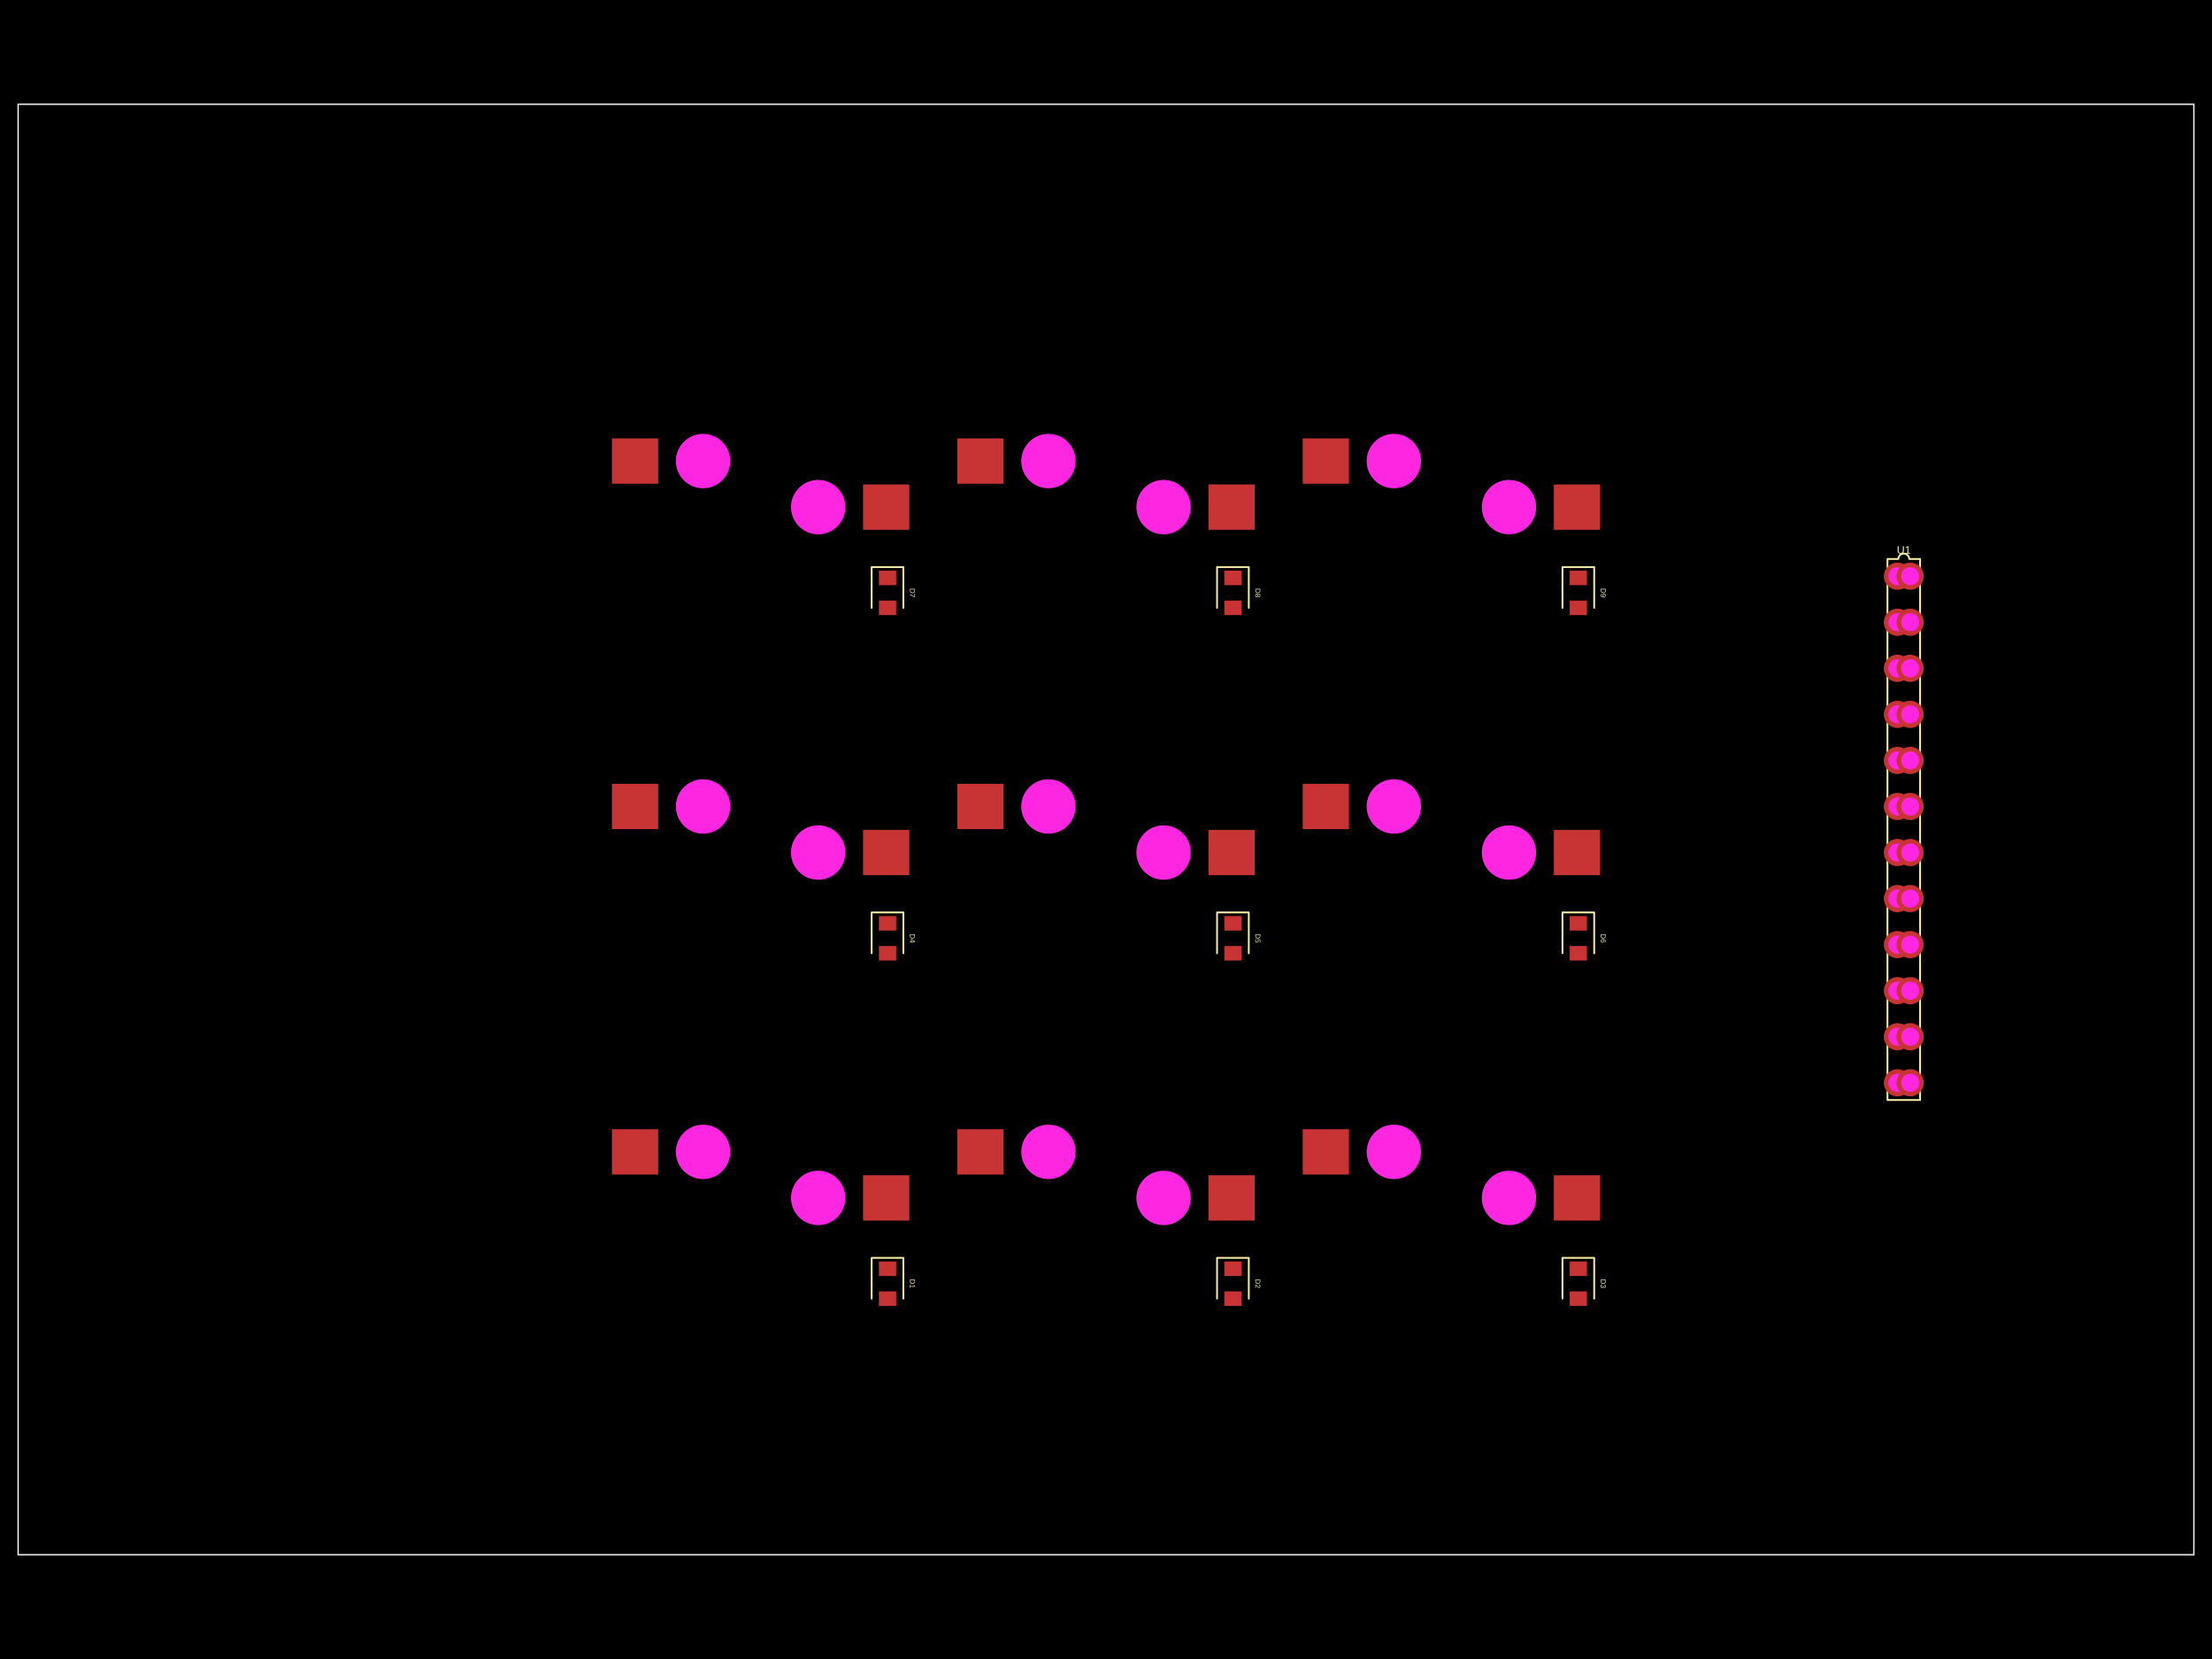
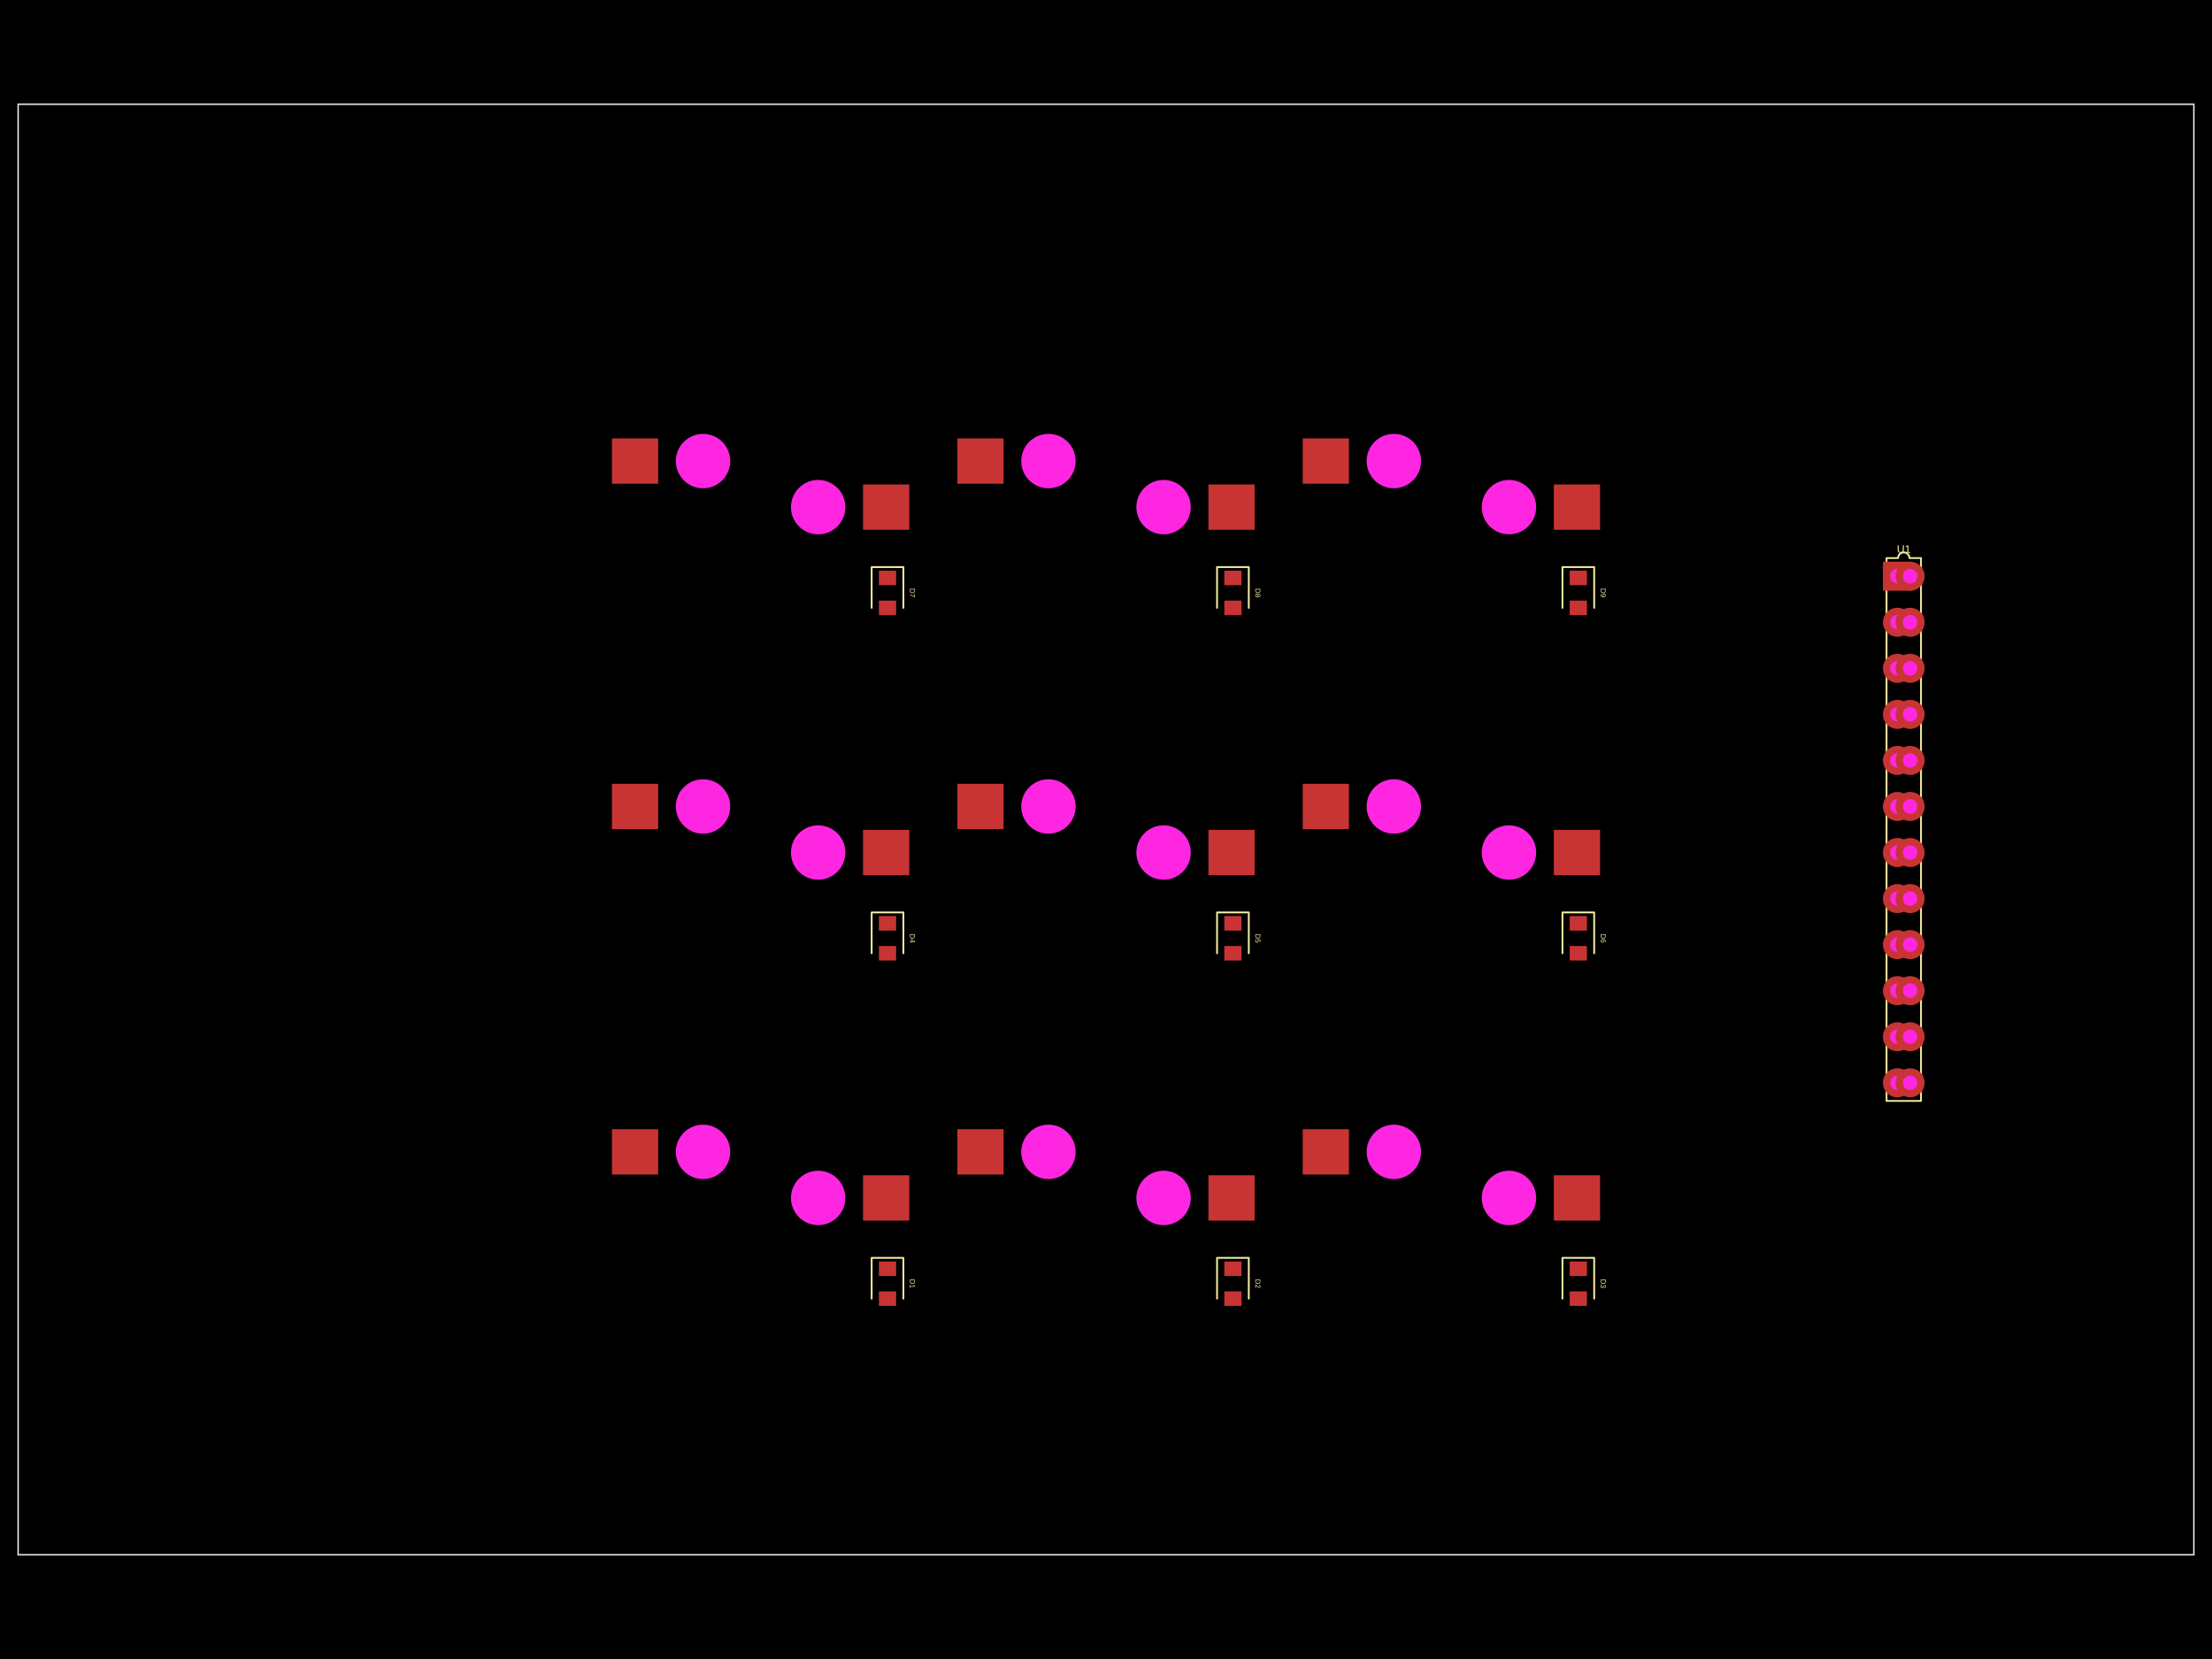
- <svg xmlns="http://www.w3.org/2000/svg" width="800" height="600" data-software-used-string="@tscircuit/core@0.0.952">
+ <svg xmlns="http://www.w3.org/2000/svg" width="800" height="600" data-software-used-string="@tscircuit/core@0.0.956">
  <style />
  <rect class="boundary" x="0" y="0" fill="#000" width="800" height="600" data-type="pcb_background" data-pcb-layer="global" />
  <rect class="pcb-boundary" fill="none" stroke="#fff" stroke-width="0.3" x="6.557" y="37.705" width="786.885" height="524.59" data-type="pcb_boundary" data-pcb-layer="global" />
  <path class="pcb-board" d="M 6.557 562.295 L 793.443 562.295 L 793.443 37.705 L 6.557 37.705 Z" fill="none" stroke="rgba(255, 255, 255, 0.5)" stroke-width="0.656" data-type="pcb_board" data-pcb-layer="board" />
  <rect class="pcb-pad" fill="rgb(200, 52, 52)" x="221.311" y="408.393" width="16.721" height="16.393" data-type="pcb_smtpad" data-pcb-layer="top" />
  <rect class="pcb-pad" fill="rgb(200, 52, 52)" x="312.131" y="425.049" width="16.721" height="16.393" data-type="pcb_smtpad" data-pcb-layer="top" />
  <rect class="pcb-pad" fill="rgb(200, 52, 52)" x="317.869" y="456.23" width="6.23" height="5.246" data-type="pcb_smtpad" data-pcb-layer="top" />
  <rect class="pcb-pad" fill="rgb(200, 52, 52)" x="317.869" y="467.049" width="6.23" height="5.246" data-type="pcb_smtpad" data-pcb-layer="top" />
  <rect class="pcb-pad" fill="rgb(200, 52, 52)" x="346.23" y="408.393" width="16.721" height="16.393" data-type="pcb_smtpad" data-pcb-layer="top" />
  <rect class="pcb-pad" fill="rgb(200, 52, 52)" x="437.049" y="425.049" width="16.721" height="16.393" data-type="pcb_smtpad" data-pcb-layer="top" />
  <rect class="pcb-pad" fill="rgb(200, 52, 52)" x="442.787" y="456.23" width="6.23" height="5.246" data-type="pcb_smtpad" data-pcb-layer="top" />
  <rect class="pcb-pad" fill="rgb(200, 52, 52)" x="442.787" y="467.049" width="6.23" height="5.246" data-type="pcb_smtpad" data-pcb-layer="top" />
  <rect class="pcb-pad" fill="rgb(200, 52, 52)" x="471.148" y="408.393" width="16.721" height="16.393" data-type="pcb_smtpad" data-pcb-layer="top" />
  <rect class="pcb-pad" fill="rgb(200, 52, 52)" x="561.967" y="425.049" width="16.721" height="16.393" data-type="pcb_smtpad" data-pcb-layer="top" />
  <rect class="pcb-pad" fill="rgb(200, 52, 52)" x="567.705" y="456.23" width="6.23" height="5.246" data-type="pcb_smtpad" data-pcb-layer="top" />
  <rect class="pcb-pad" fill="rgb(200, 52, 52)" x="567.705" y="467.049" width="6.23" height="5.246" data-type="pcb_smtpad" data-pcb-layer="top" />
  <rect class="pcb-pad" fill="rgb(200, 52, 52)" x="221.311" y="283.475" width="16.721" height="16.393" data-type="pcb_smtpad" data-pcb-layer="top" />
  <rect class="pcb-pad" fill="rgb(200, 52, 52)" x="312.131" y="300.131" width="16.721" height="16.393" data-type="pcb_smtpad" data-pcb-layer="top" />
  <rect class="pcb-pad" fill="rgb(200, 52, 52)" x="317.869" y="331.311" width="6.23" height="5.246" data-type="pcb_smtpad" data-pcb-layer="top" />
  <rect class="pcb-pad" fill="rgb(200, 52, 52)" x="317.869" y="342.131" width="6.23" height="5.246" data-type="pcb_smtpad" data-pcb-layer="top" />
  <rect class="pcb-pad" fill="rgb(200, 52, 52)" x="346.23" y="283.475" width="16.721" height="16.393" data-type="pcb_smtpad" data-pcb-layer="top" />
  <rect class="pcb-pad" fill="rgb(200, 52, 52)" x="437.049" y="300.131" width="16.721" height="16.393" data-type="pcb_smtpad" data-pcb-layer="top" />
  <rect class="pcb-pad" fill="rgb(200, 52, 52)" x="442.787" y="331.311" width="6.23" height="5.246" data-type="pcb_smtpad" data-pcb-layer="top" />
  <rect class="pcb-pad" fill="rgb(200, 52, 52)" x="442.787" y="342.131" width="6.23" height="5.246" data-type="pcb_smtpad" data-pcb-layer="top" />
  <rect class="pcb-pad" fill="rgb(200, 52, 52)" x="471.148" y="283.475" width="16.721" height="16.393" data-type="pcb_smtpad" data-pcb-layer="top" />
  <rect class="pcb-pad" fill="rgb(200, 52, 52)" x="561.967" y="300.131" width="16.721" height="16.393" data-type="pcb_smtpad" data-pcb-layer="top" />
  <rect class="pcb-pad" fill="rgb(200, 52, 52)" x="567.705" y="331.311" width="6.23" height="5.246" data-type="pcb_smtpad" data-pcb-layer="top" />
  <rect class="pcb-pad" fill="rgb(200, 52, 52)" x="567.705" y="342.131" width="6.23" height="5.246" data-type="pcb_smtpad" data-pcb-layer="top" />
  <rect class="pcb-pad" fill="rgb(200, 52, 52)" x="221.311" y="158.557" width="16.721" height="16.393" data-type="pcb_smtpad" data-pcb-layer="top" />
  <rect class="pcb-pad" fill="rgb(200, 52, 52)" x="312.131" y="175.213" width="16.721" height="16.393" data-type="pcb_smtpad" data-pcb-layer="top" />
  <rect class="pcb-pad" fill="rgb(200, 52, 52)" x="317.869" y="206.393" width="6.23" height="5.246" data-type="pcb_smtpad" data-pcb-layer="top" />
  <rect class="pcb-pad" fill="rgb(200, 52, 52)" x="317.869" y="217.213" width="6.23" height="5.246" data-type="pcb_smtpad" data-pcb-layer="top" />
  <rect class="pcb-pad" fill="rgb(200, 52, 52)" x="346.23" y="158.557" width="16.721" height="16.393" data-type="pcb_smtpad" data-pcb-layer="top" />
  <rect class="pcb-pad" fill="rgb(200, 52, 52)" x="437.049" y="175.213" width="16.721" height="16.393" data-type="pcb_smtpad" data-pcb-layer="top" />
  <rect class="pcb-pad" fill="rgb(200, 52, 52)" x="442.787" y="206.393" width="6.23" height="5.246" data-type="pcb_smtpad" data-pcb-layer="top" />
  <rect class="pcb-pad" fill="rgb(200, 52, 52)" x="442.787" y="217.213" width="6.23" height="5.246" data-type="pcb_smtpad" data-pcb-layer="top" />
  <rect class="pcb-pad" fill="rgb(200, 52, 52)" x="471.148" y="158.557" width="16.721" height="16.393" data-type="pcb_smtpad" data-pcb-layer="top" />
  <rect class="pcb-pad" fill="rgb(200, 52, 52)" x="561.967" y="175.213" width="16.721" height="16.393" data-type="pcb_smtpad" data-pcb-layer="top" />
  <rect class="pcb-pad" fill="rgb(200, 52, 52)" x="567.705" y="206.393" width="6.23" height="5.246" data-type="pcb_smtpad" data-pcb-layer="top" />
  <rect class="pcb-pad" fill="rgb(200, 52, 52)" x="567.705" y="217.213" width="6.23" height="5.246" data-type="pcb_smtpad" data-pcb-layer="top" />
  <path class="pcb-silkscreen pcb-silkscreen-top" d="M 326.721 469.672 L 326.721 454.918 L 315.246 454.918 L 315.246 469.672" fill="none" stroke="#f2eda1" stroke-width="0.656" stroke-linecap="round" stroke-linejoin="round" data-pcb-component-id="pcb_component_1" data-pcb-silkscreen-path-id="pcb_silkscreen_path_0" data-type="pcb_silkscreen_path" data-pcb-layer="top" />
  <text x="0" y="0" dx="0" dy="0" fill="#f2eda1" font-family="Arial, sans-serif" font-size="2.623" text-anchor="middle" dominant-baseline="central" transform="matrix(-1.8369701987210297e-16,1,-1,-1.8369701987210297e-16,330,464.2623)" class="pcb-silkscreen-text pcb-silkscreen-top" data-pcb-silkscreen-text-id="pcb_component_1" stroke="none" data-type="pcb_silkscreen_text" data-pcb-layer="top">D1</text>
  <path class="pcb-silkscreen pcb-silkscreen-top" d="M 451.639 469.672 L 451.639 454.918 L 440.164 454.918 L 440.164 469.672" fill="none" stroke="#f2eda1" stroke-width="0.656" stroke-linecap="round" stroke-linejoin="round" data-pcb-component-id="pcb_component_3" data-pcb-silkscreen-path-id="pcb_silkscreen_path_1" data-type="pcb_silkscreen_path" data-pcb-layer="top" />
  <text x="0" y="0" dx="0" dy="0" fill="#f2eda1" font-family="Arial, sans-serif" font-size="2.623" text-anchor="middle" dominant-baseline="central" transform="matrix(-1.8369701987210297e-16,1,-1,-1.8369701987210297e-16,454.918,464.2623)" class="pcb-silkscreen-text pcb-silkscreen-top" data-pcb-silkscreen-text-id="pcb_component_3" stroke="none" data-type="pcb_silkscreen_text" data-pcb-layer="top">D2</text>
  <path class="pcb-silkscreen pcb-silkscreen-top" d="M 576.557 469.672 L 576.557 454.918 L 565.082 454.918 L 565.082 469.672" fill="none" stroke="#f2eda1" stroke-width="0.656" stroke-linecap="round" stroke-linejoin="round" data-pcb-component-id="pcb_component_5" data-pcb-silkscreen-path-id="pcb_silkscreen_path_2" data-type="pcb_silkscreen_path" data-pcb-layer="top" />
  <text x="0" y="0" dx="0" dy="0" fill="#f2eda1" font-family="Arial, sans-serif" font-size="2.623" text-anchor="middle" dominant-baseline="central" transform="matrix(-1.8369701987210297e-16,1,-1,-1.8369701987210297e-16,579.8361,464.2623)" class="pcb-silkscreen-text pcb-silkscreen-top" data-pcb-silkscreen-text-id="pcb_component_5" stroke="none" data-type="pcb_silkscreen_text" data-pcb-layer="top">D3</text>
  <path class="pcb-silkscreen pcb-silkscreen-top" d="M 326.721 344.754 L 326.721 330 L 315.246 330 L 315.246 344.754" fill="none" stroke="#f2eda1" stroke-width="0.656" stroke-linecap="round" stroke-linejoin="round" data-pcb-component-id="pcb_component_7" data-pcb-silkscreen-path-id="pcb_silkscreen_path_3" data-type="pcb_silkscreen_path" data-pcb-layer="top" />
  <text x="0" y="0" dx="0" dy="0" fill="#f2eda1" font-family="Arial, sans-serif" font-size="2.623" text-anchor="middle" dominant-baseline="central" transform="matrix(-1.8369701987210297e-16,1,-1,-1.8369701987210297e-16,330,339.3443)" class="pcb-silkscreen-text pcb-silkscreen-top" data-pcb-silkscreen-text-id="pcb_component_7" stroke="none" data-type="pcb_silkscreen_text" data-pcb-layer="top">D4</text>
  <path class="pcb-silkscreen pcb-silkscreen-top" d="M 451.639 344.754 L 451.639 330 L 440.164 330 L 440.164 344.754" fill="none" stroke="#f2eda1" stroke-width="0.656" stroke-linecap="round" stroke-linejoin="round" data-pcb-component-id="pcb_component_9" data-pcb-silkscreen-path-id="pcb_silkscreen_path_4" data-type="pcb_silkscreen_path" data-pcb-layer="top" />
  <text x="0" y="0" dx="0" dy="0" fill="#f2eda1" font-family="Arial, sans-serif" font-size="2.623" text-anchor="middle" dominant-baseline="central" transform="matrix(-1.8369701987210297e-16,1,-1,-1.8369701987210297e-16,454.918,339.3443)" class="pcb-silkscreen-text pcb-silkscreen-top" data-pcb-silkscreen-text-id="pcb_component_9" stroke="none" data-type="pcb_silkscreen_text" data-pcb-layer="top">D5</text>
  <path class="pcb-silkscreen pcb-silkscreen-top" d="M 576.557 344.754 L 576.557 330 L 565.082 330 L 565.082 344.754" fill="none" stroke="#f2eda1" stroke-width="0.656" stroke-linecap="round" stroke-linejoin="round" data-pcb-component-id="pcb_component_11" data-pcb-silkscreen-path-id="pcb_silkscreen_path_5" data-type="pcb_silkscreen_path" data-pcb-layer="top" />
  <text x="0" y="0" dx="0" dy="0" fill="#f2eda1" font-family="Arial, sans-serif" font-size="2.623" text-anchor="middle" dominant-baseline="central" transform="matrix(-1.8369701987210297e-16,1,-1,-1.8369701987210297e-16,579.8361,339.3443)" class="pcb-silkscreen-text pcb-silkscreen-top" data-pcb-silkscreen-text-id="pcb_component_11" stroke="none" data-type="pcb_silkscreen_text" data-pcb-layer="top">D6</text>
  <path class="pcb-silkscreen pcb-silkscreen-top" d="M 326.721 219.836 L 326.721 205.082 L 315.246 205.082 L 315.246 219.836" fill="none" stroke="#f2eda1" stroke-width="0.656" stroke-linecap="round" stroke-linejoin="round" data-pcb-component-id="pcb_component_13" data-pcb-silkscreen-path-id="pcb_silkscreen_path_6" data-type="pcb_silkscreen_path" data-pcb-layer="top" />
  <text x="0" y="0" dx="0" dy="0" fill="#f2eda1" font-family="Arial, sans-serif" font-size="2.623" text-anchor="middle" dominant-baseline="central" transform="matrix(-1.8369701987210297e-16,1,-1,-1.8369701987210297e-16,330,214.4262)" class="pcb-silkscreen-text pcb-silkscreen-top" data-pcb-silkscreen-text-id="pcb_component_13" stroke="none" data-type="pcb_silkscreen_text" data-pcb-layer="top">D7</text>
  <path class="pcb-silkscreen pcb-silkscreen-top" d="M 451.639 219.836 L 451.639 205.082 L 440.164 205.082 L 440.164 219.836" fill="none" stroke="#f2eda1" stroke-width="0.656" stroke-linecap="round" stroke-linejoin="round" data-pcb-component-id="pcb_component_15" data-pcb-silkscreen-path-id="pcb_silkscreen_path_7" data-type="pcb_silkscreen_path" data-pcb-layer="top" />
  <text x="0" y="0" dx="0" dy="0" fill="#f2eda1" font-family="Arial, sans-serif" font-size="2.623" text-anchor="middle" dominant-baseline="central" transform="matrix(-1.8369701987210297e-16,1,-1,-1.8369701987210297e-16,454.918,214.4262)" class="pcb-silkscreen-text pcb-silkscreen-top" data-pcb-silkscreen-text-id="pcb_component_15" stroke="none" data-type="pcb_silkscreen_text" data-pcb-layer="top">D8</text>
  <path class="pcb-silkscreen pcb-silkscreen-top" d="M 576.557 219.836 L 576.557 205.082 L 565.082 205.082 L 565.082 219.836" fill="none" stroke="#f2eda1" stroke-width="0.656" stroke-linecap="round" stroke-linejoin="round" data-pcb-component-id="pcb_component_17" data-pcb-silkscreen-path-id="pcb_silkscreen_path_8" data-type="pcb_silkscreen_path" data-pcb-layer="top" />
  <text x="0" y="0" dx="0" dy="0" fill="#f2eda1" font-family="Arial, sans-serif" font-size="2.623" text-anchor="middle" dominant-baseline="central" transform="matrix(-1.8369701987210297e-16,1,-1,-1.8369701987210297e-16,579.8361,214.4262)" class="pcb-silkscreen-text pcb-silkscreen-top" data-pcb-silkscreen-text-id="pcb_component_17" stroke="none" data-type="pcb_silkscreen_text" data-pcb-layer="top">D9</text>
-   <path class="pcb-silkscreen pcb-silkscreen-top" d="M 694.426 397.836 L 694.426 202.164 L 690.492 202.164 L 690.342 201.411 L 689.916 200.773 L 689.277 200.346 L 688.525 200.197 L 687.772 200.346 L 687.134 200.773 L 686.707 201.411 L 686.557 202.164 L 682.623 202.164 L 682.623 397.836 L 694.426 397.836 Z" fill="none" stroke="#f2eda1" stroke-width="0.656" stroke-linecap="round" stroke-linejoin="round" data-pcb-component-id="pcb_component_18" data-pcb-silkscreen-path-id="pcb_silkscreen_path_9" data-type="pcb_silkscreen_path" data-pcb-layer="top" />
-   <text x="0" y="0" dx="0" dy="0" fill="#f2eda1" font-family="Arial, sans-serif" font-size="3.934" text-anchor="middle" dominant-baseline="central" transform="matrix(1,0,0,1,688.5246,198.8852)" class="pcb-silkscreen-text pcb-silkscreen-top" data-pcb-silkscreen-text-id="pcb_component_18" stroke="none" data-type="pcb_silkscreen_text" data-pcb-layer="top">U1</text>
+   <path class="pcb-silkscreen pcb-silkscreen-top" d="M 694.754 398.164 L 694.754 201.836 L 690.601 201.836 L 690.443 201.041 L 689.993 200.368 L 689.319 199.918 L 688.525 199.76 L 687.73 199.918 L 687.056 200.368 L 686.606 201.041 L 686.448 201.836 L 682.295 201.836 L 682.295 398.164 L 694.754 398.164 Z" fill="none" stroke="#f2eda1" stroke-width="0.656" stroke-linecap="round" stroke-linejoin="round" data-pcb-component-id="pcb_component_18" data-pcb-silkscreen-path-id="pcb_silkscreen_path_9" data-type="pcb_silkscreen_path" data-pcb-layer="top" />
+   <text x="0" y="0" dx="0" dy="0" fill="#f2eda1" font-family="Arial, sans-serif" font-size="3.934" text-anchor="middle" dominant-baseline="central" transform="matrix(1,0,0,1,688.5246,198.5574)" class="pcb-silkscreen-text pcb-silkscreen-top" data-pcb-silkscreen-text-id="pcb_component_18" stroke="none" data-type="pcb_silkscreen_text" data-pcb-layer="top">U1</text>
  <g data-type="pcb_plated_hole" data-pcb-layer="through">
-     <circle class="pcb-hole-outer" fill="rgb(200, 52, 52)" cx="686.23" cy="208.393" r="4.918" data-type="pcb_plated_hole" data-pcb-layer="top" />
-     <circle class="pcb-hole-inner" fill="#FF26E2" cx="686.23" cy="208.393" r="3.279" data-type="pcb_plated_hole_drill" data-pcb-layer="drill" />
+     <rect class="pcb-hole-outer-pad" fill="rgb(200, 52, 52)" x="680.984" y="203.148" width="10.492" height="10.492" data-type="pcb_plated_hole" data-pcb-layer="top" />
+     <circle class="pcb-hole-inner" fill="#FF26E2" cx="686.23" cy="208.393" r="2.623" data-type="pcb_plated_hole_drill" data-pcb-layer="drill" />
  </g>
  <g data-type="pcb_plated_hole" data-pcb-layer="through">
-     <circle class="pcb-hole-outer" fill="rgb(200, 52, 52)" cx="686.23" cy="225.049" r="4.918" data-type="pcb_plated_hole" data-pcb-layer="top" />
-     <circle class="pcb-hole-inner" fill="#FF26E2" cx="686.23" cy="225.049" r="3.279" data-type="pcb_plated_hole_drill" data-pcb-layer="drill" />
+     <circle class="pcb-hole-outer" fill="rgb(200, 52, 52)" cx="686.23" cy="225.049" r="5.246" data-type="pcb_plated_hole" data-pcb-layer="top" />
+     <circle class="pcb-hole-inner" fill="#FF26E2" cx="686.23" cy="225.049" r="2.623" data-type="pcb_plated_hole_drill" data-pcb-layer="drill" />
  </g>
  <g data-type="pcb_plated_hole" data-pcb-layer="through">
-     <circle class="pcb-hole-outer" fill="rgb(200, 52, 52)" cx="686.23" cy="241.705" r="4.918" data-type="pcb_plated_hole" data-pcb-layer="top" />
-     <circle class="pcb-hole-inner" fill="#FF26E2" cx="686.23" cy="241.705" r="3.279" data-type="pcb_plated_hole_drill" data-pcb-layer="drill" />
+     <circle class="pcb-hole-outer" fill="rgb(200, 52, 52)" cx="686.23" cy="241.705" r="5.246" data-type="pcb_plated_hole" data-pcb-layer="top" />
+     <circle class="pcb-hole-inner" fill="#FF26E2" cx="686.23" cy="241.705" r="2.623" data-type="pcb_plated_hole_drill" data-pcb-layer="drill" />
  </g>
  <g data-type="pcb_plated_hole" data-pcb-layer="through">
-     <circle class="pcb-hole-outer" fill="rgb(200, 52, 52)" cx="686.23" cy="258.361" r="4.918" data-type="pcb_plated_hole" data-pcb-layer="top" />
-     <circle class="pcb-hole-inner" fill="#FF26E2" cx="686.23" cy="258.361" r="3.279" data-type="pcb_plated_hole_drill" data-pcb-layer="drill" />
+     <circle class="pcb-hole-outer" fill="rgb(200, 52, 52)" cx="686.23" cy="258.361" r="5.246" data-type="pcb_plated_hole" data-pcb-layer="top" />
+     <circle class="pcb-hole-inner" fill="#FF26E2" cx="686.23" cy="258.361" r="2.623" data-type="pcb_plated_hole_drill" data-pcb-layer="drill" />
  </g>
  <g data-type="pcb_plated_hole" data-pcb-layer="through">
-     <circle class="pcb-hole-outer" fill="rgb(200, 52, 52)" cx="686.23" cy="275.016" r="4.918" data-type="pcb_plated_hole" data-pcb-layer="top" />
-     <circle class="pcb-hole-inner" fill="#FF26E2" cx="686.23" cy="275.016" r="3.279" data-type="pcb_plated_hole_drill" data-pcb-layer="drill" />
+     <circle class="pcb-hole-outer" fill="rgb(200, 52, 52)" cx="686.23" cy="275.016" r="5.246" data-type="pcb_plated_hole" data-pcb-layer="top" />
+     <circle class="pcb-hole-inner" fill="#FF26E2" cx="686.23" cy="275.016" r="2.623" data-type="pcb_plated_hole_drill" data-pcb-layer="drill" />
  </g>
  <g data-type="pcb_plated_hole" data-pcb-layer="through">
-     <circle class="pcb-hole-outer" fill="rgb(200, 52, 52)" cx="686.23" cy="291.672" r="4.918" data-type="pcb_plated_hole" data-pcb-layer="top" />
-     <circle class="pcb-hole-inner" fill="#FF26E2" cx="686.23" cy="291.672" r="3.279" data-type="pcb_plated_hole_drill" data-pcb-layer="drill" />
+     <circle class="pcb-hole-outer" fill="rgb(200, 52, 52)" cx="686.23" cy="291.672" r="5.246" data-type="pcb_plated_hole" data-pcb-layer="top" />
+     <circle class="pcb-hole-inner" fill="#FF26E2" cx="686.23" cy="291.672" r="2.623" data-type="pcb_plated_hole_drill" data-pcb-layer="drill" />
  </g>
  <g data-type="pcb_plated_hole" data-pcb-layer="through">
-     <circle class="pcb-hole-outer" fill="rgb(200, 52, 52)" cx="686.23" cy="308.328" r="4.918" data-type="pcb_plated_hole" data-pcb-layer="top" />
-     <circle class="pcb-hole-inner" fill="#FF26E2" cx="686.23" cy="308.328" r="3.279" data-type="pcb_plated_hole_drill" data-pcb-layer="drill" />
+     <circle class="pcb-hole-outer" fill="rgb(200, 52, 52)" cx="686.23" cy="308.328" r="5.246" data-type="pcb_plated_hole" data-pcb-layer="top" />
+     <circle class="pcb-hole-inner" fill="#FF26E2" cx="686.23" cy="308.328" r="2.623" data-type="pcb_plated_hole_drill" data-pcb-layer="drill" />
  </g>
  <g data-type="pcb_plated_hole" data-pcb-layer="through">
-     <circle class="pcb-hole-outer" fill="rgb(200, 52, 52)" cx="686.23" cy="324.984" r="4.918" data-type="pcb_plated_hole" data-pcb-layer="top" />
-     <circle class="pcb-hole-inner" fill="#FF26E2" cx="686.23" cy="324.984" r="3.279" data-type="pcb_plated_hole_drill" data-pcb-layer="drill" />
+     <circle class="pcb-hole-outer" fill="rgb(200, 52, 52)" cx="686.23" cy="324.984" r="5.246" data-type="pcb_plated_hole" data-pcb-layer="top" />
+     <circle class="pcb-hole-inner" fill="#FF26E2" cx="686.23" cy="324.984" r="2.623" data-type="pcb_plated_hole_drill" data-pcb-layer="drill" />
  </g>
  <g data-type="pcb_plated_hole" data-pcb-layer="through">
-     <circle class="pcb-hole-outer" fill="rgb(200, 52, 52)" cx="686.23" cy="341.639" r="4.918" data-type="pcb_plated_hole" data-pcb-layer="top" />
-     <circle class="pcb-hole-inner" fill="#FF26E2" cx="686.23" cy="341.639" r="3.279" data-type="pcb_plated_hole_drill" data-pcb-layer="drill" />
+     <circle class="pcb-hole-outer" fill="rgb(200, 52, 52)" cx="686.23" cy="341.639" r="5.246" data-type="pcb_plated_hole" data-pcb-layer="top" />
+     <circle class="pcb-hole-inner" fill="#FF26E2" cx="686.23" cy="341.639" r="2.623" data-type="pcb_plated_hole_drill" data-pcb-layer="drill" />
  </g>
  <g data-type="pcb_plated_hole" data-pcb-layer="through">
-     <circle class="pcb-hole-outer" fill="rgb(200, 52, 52)" cx="686.23" cy="358.295" r="4.918" data-type="pcb_plated_hole" data-pcb-layer="top" />
-     <circle class="pcb-hole-inner" fill="#FF26E2" cx="686.23" cy="358.295" r="3.279" data-type="pcb_plated_hole_drill" data-pcb-layer="drill" />
+     <circle class="pcb-hole-outer" fill="rgb(200, 52, 52)" cx="686.23" cy="358.295" r="5.246" data-type="pcb_plated_hole" data-pcb-layer="top" />
+     <circle class="pcb-hole-inner" fill="#FF26E2" cx="686.23" cy="358.295" r="2.623" data-type="pcb_plated_hole_drill" data-pcb-layer="drill" />
  </g>
  <g data-type="pcb_plated_hole" data-pcb-layer="through">
-     <circle class="pcb-hole-outer" fill="rgb(200, 52, 52)" cx="686.23" cy="374.951" r="4.918" data-type="pcb_plated_hole" data-pcb-layer="top" />
-     <circle class="pcb-hole-inner" fill="#FF26E2" cx="686.23" cy="374.951" r="3.279" data-type="pcb_plated_hole_drill" data-pcb-layer="drill" />
+     <circle class="pcb-hole-outer" fill="rgb(200, 52, 52)" cx="686.23" cy="374.951" r="5.246" data-type="pcb_plated_hole" data-pcb-layer="top" />
+     <circle class="pcb-hole-inner" fill="#FF26E2" cx="686.23" cy="374.951" r="2.623" data-type="pcb_plated_hole_drill" data-pcb-layer="drill" />
  </g>
  <g data-type="pcb_plated_hole" data-pcb-layer="through">
-     <circle class="pcb-hole-outer" fill="rgb(200, 52, 52)" cx="686.23" cy="391.607" r="4.918" data-type="pcb_plated_hole" data-pcb-layer="top" />
-     <circle class="pcb-hole-inner" fill="#FF26E2" cx="686.23" cy="391.607" r="3.279" data-type="pcb_plated_hole_drill" data-pcb-layer="drill" />
+     <circle class="pcb-hole-outer" fill="rgb(200, 52, 52)" cx="686.23" cy="391.607" r="5.246" data-type="pcb_plated_hole" data-pcb-layer="top" />
+     <circle class="pcb-hole-inner" fill="#FF26E2" cx="686.23" cy="391.607" r="2.623" data-type="pcb_plated_hole_drill" data-pcb-layer="drill" />
  </g>
  <g data-type="pcb_plated_hole" data-pcb-layer="through">
-     <circle class="pcb-hole-outer" fill="rgb(200, 52, 52)" cx="690.82" cy="391.607" r="4.918" data-type="pcb_plated_hole" data-pcb-layer="top" />
-     <circle class="pcb-hole-inner" fill="#FF26E2" cx="690.82" cy="391.607" r="3.279" data-type="pcb_plated_hole_drill" data-pcb-layer="drill" />
+     <circle class="pcb-hole-outer" fill="rgb(200, 52, 52)" cx="690.82" cy="391.607" r="5.246" data-type="pcb_plated_hole" data-pcb-layer="top" />
+     <circle class="pcb-hole-inner" fill="#FF26E2" cx="690.82" cy="391.607" r="2.623" data-type="pcb_plated_hole_drill" data-pcb-layer="drill" />
  </g>
  <g data-type="pcb_plated_hole" data-pcb-layer="through">
-     <circle class="pcb-hole-outer" fill="rgb(200, 52, 52)" cx="690.82" cy="374.951" r="4.918" data-type="pcb_plated_hole" data-pcb-layer="top" />
-     <circle class="pcb-hole-inner" fill="#FF26E2" cx="690.82" cy="374.951" r="3.279" data-type="pcb_plated_hole_drill" data-pcb-layer="drill" />
+     <circle class="pcb-hole-outer" fill="rgb(200, 52, 52)" cx="690.82" cy="374.951" r="5.246" data-type="pcb_plated_hole" data-pcb-layer="top" />
+     <circle class="pcb-hole-inner" fill="#FF26E2" cx="690.82" cy="374.951" r="2.623" data-type="pcb_plated_hole_drill" data-pcb-layer="drill" />
  </g>
  <g data-type="pcb_plated_hole" data-pcb-layer="through">
-     <circle class="pcb-hole-outer" fill="rgb(200, 52, 52)" cx="690.82" cy="358.295" r="4.918" data-type="pcb_plated_hole" data-pcb-layer="top" />
-     <circle class="pcb-hole-inner" fill="#FF26E2" cx="690.82" cy="358.295" r="3.279" data-type="pcb_plated_hole_drill" data-pcb-layer="drill" />
+     <circle class="pcb-hole-outer" fill="rgb(200, 52, 52)" cx="690.82" cy="358.295" r="5.246" data-type="pcb_plated_hole" data-pcb-layer="top" />
+     <circle class="pcb-hole-inner" fill="#FF26E2" cx="690.82" cy="358.295" r="2.623" data-type="pcb_plated_hole_drill" data-pcb-layer="drill" />
  </g>
  <g data-type="pcb_plated_hole" data-pcb-layer="through">
-     <circle class="pcb-hole-outer" fill="rgb(200, 52, 52)" cx="690.82" cy="341.639" r="4.918" data-type="pcb_plated_hole" data-pcb-layer="top" />
-     <circle class="pcb-hole-inner" fill="#FF26E2" cx="690.82" cy="341.639" r="3.279" data-type="pcb_plated_hole_drill" data-pcb-layer="drill" />
+     <circle class="pcb-hole-outer" fill="rgb(200, 52, 52)" cx="690.82" cy="341.639" r="5.246" data-type="pcb_plated_hole" data-pcb-layer="top" />
+     <circle class="pcb-hole-inner" fill="#FF26E2" cx="690.82" cy="341.639" r="2.623" data-type="pcb_plated_hole_drill" data-pcb-layer="drill" />
  </g>
  <g data-type="pcb_plated_hole" data-pcb-layer="through">
-     <circle class="pcb-hole-outer" fill="rgb(200, 52, 52)" cx="690.82" cy="324.984" r="4.918" data-type="pcb_plated_hole" data-pcb-layer="top" />
-     <circle class="pcb-hole-inner" fill="#FF26E2" cx="690.82" cy="324.984" r="3.279" data-type="pcb_plated_hole_drill" data-pcb-layer="drill" />
+     <circle class="pcb-hole-outer" fill="rgb(200, 52, 52)" cx="690.82" cy="324.984" r="5.246" data-type="pcb_plated_hole" data-pcb-layer="top" />
+     <circle class="pcb-hole-inner" fill="#FF26E2" cx="690.82" cy="324.984" r="2.623" data-type="pcb_plated_hole_drill" data-pcb-layer="drill" />
  </g>
  <g data-type="pcb_plated_hole" data-pcb-layer="through">
-     <circle class="pcb-hole-outer" fill="rgb(200, 52, 52)" cx="690.82" cy="308.328" r="4.918" data-type="pcb_plated_hole" data-pcb-layer="top" />
-     <circle class="pcb-hole-inner" fill="#FF26E2" cx="690.82" cy="308.328" r="3.279" data-type="pcb_plated_hole_drill" data-pcb-layer="drill" />
+     <circle class="pcb-hole-outer" fill="rgb(200, 52, 52)" cx="690.82" cy="308.328" r="5.246" data-type="pcb_plated_hole" data-pcb-layer="top" />
+     <circle class="pcb-hole-inner" fill="#FF26E2" cx="690.82" cy="308.328" r="2.623" data-type="pcb_plated_hole_drill" data-pcb-layer="drill" />
  </g>
  <g data-type="pcb_plated_hole" data-pcb-layer="through">
-     <circle class="pcb-hole-outer" fill="rgb(200, 52, 52)" cx="690.82" cy="291.672" r="4.918" data-type="pcb_plated_hole" data-pcb-layer="top" />
-     <circle class="pcb-hole-inner" fill="#FF26E2" cx="690.82" cy="291.672" r="3.279" data-type="pcb_plated_hole_drill" data-pcb-layer="drill" />
+     <circle class="pcb-hole-outer" fill="rgb(200, 52, 52)" cx="690.82" cy="291.672" r="5.246" data-type="pcb_plated_hole" data-pcb-layer="top" />
+     <circle class="pcb-hole-inner" fill="#FF26E2" cx="690.82" cy="291.672" r="2.623" data-type="pcb_plated_hole_drill" data-pcb-layer="drill" />
  </g>
  <g data-type="pcb_plated_hole" data-pcb-layer="through">
-     <circle class="pcb-hole-outer" fill="rgb(200, 52, 52)" cx="690.82" cy="275.016" r="4.918" data-type="pcb_plated_hole" data-pcb-layer="top" />
-     <circle class="pcb-hole-inner" fill="#FF26E2" cx="690.82" cy="275.016" r="3.279" data-type="pcb_plated_hole_drill" data-pcb-layer="drill" />
+     <circle class="pcb-hole-outer" fill="rgb(200, 52, 52)" cx="690.82" cy="275.016" r="5.246" data-type="pcb_plated_hole" data-pcb-layer="top" />
+     <circle class="pcb-hole-inner" fill="#FF26E2" cx="690.82" cy="275.016" r="2.623" data-type="pcb_plated_hole_drill" data-pcb-layer="drill" />
  </g>
  <g data-type="pcb_plated_hole" data-pcb-layer="through">
-     <circle class="pcb-hole-outer" fill="rgb(200, 52, 52)" cx="690.82" cy="258.361" r="4.918" data-type="pcb_plated_hole" data-pcb-layer="top" />
-     <circle class="pcb-hole-inner" fill="#FF26E2" cx="690.82" cy="258.361" r="3.279" data-type="pcb_plated_hole_drill" data-pcb-layer="drill" />
+     <circle class="pcb-hole-outer" fill="rgb(200, 52, 52)" cx="690.82" cy="258.361" r="5.246" data-type="pcb_plated_hole" data-pcb-layer="top" />
+     <circle class="pcb-hole-inner" fill="#FF26E2" cx="690.82" cy="258.361" r="2.623" data-type="pcb_plated_hole_drill" data-pcb-layer="drill" />
  </g>
  <g data-type="pcb_plated_hole" data-pcb-layer="through">
-     <circle class="pcb-hole-outer" fill="rgb(200, 52, 52)" cx="690.82" cy="241.705" r="4.918" data-type="pcb_plated_hole" data-pcb-layer="top" />
-     <circle class="pcb-hole-inner" fill="#FF26E2" cx="690.82" cy="241.705" r="3.279" data-type="pcb_plated_hole_drill" data-pcb-layer="drill" />
+     <circle class="pcb-hole-outer" fill="rgb(200, 52, 52)" cx="690.82" cy="241.705" r="5.246" data-type="pcb_plated_hole" data-pcb-layer="top" />
+     <circle class="pcb-hole-inner" fill="#FF26E2" cx="690.82" cy="241.705" r="2.623" data-type="pcb_plated_hole_drill" data-pcb-layer="drill" />
  </g>
  <g data-type="pcb_plated_hole" data-pcb-layer="through">
-     <circle class="pcb-hole-outer" fill="rgb(200, 52, 52)" cx="690.82" cy="225.049" r="4.918" data-type="pcb_plated_hole" data-pcb-layer="top" />
-     <circle class="pcb-hole-inner" fill="#FF26E2" cx="690.82" cy="225.049" r="3.279" data-type="pcb_plated_hole_drill" data-pcb-layer="drill" />
+     <circle class="pcb-hole-outer" fill="rgb(200, 52, 52)" cx="690.82" cy="225.049" r="5.246" data-type="pcb_plated_hole" data-pcb-layer="top" />
+     <circle class="pcb-hole-inner" fill="#FF26E2" cx="690.82" cy="225.049" r="2.623" data-type="pcb_plated_hole_drill" data-pcb-layer="drill" />
  </g>
  <g data-type="pcb_plated_hole" data-pcb-layer="through">
-     <circle class="pcb-hole-outer" fill="rgb(200, 52, 52)" cx="690.82" cy="208.393" r="4.918" data-type="pcb_plated_hole" data-pcb-layer="top" />
-     <circle class="pcb-hole-inner" fill="#FF26E2" cx="690.82" cy="208.393" r="3.279" data-type="pcb_plated_hole_drill" data-pcb-layer="drill" />
+     <circle class="pcb-hole-outer" fill="rgb(200, 52, 52)" cx="690.82" cy="208.393" r="5.246" data-type="pcb_plated_hole" data-pcb-layer="top" />
+     <circle class="pcb-hole-inner" fill="#FF26E2" cx="690.82" cy="208.393" r="2.623" data-type="pcb_plated_hole_drill" data-pcb-layer="drill" />
  </g>
  <circle class="pcb-hole" cx="254.262" cy="416.59" r="9.836" fill="#FF26E2" data-type="pcb_hole" data-pcb-layer="drill" />
  <circle class="pcb-hole" cx="295.902" cy="433.246" r="9.836" fill="#FF26E2" data-type="pcb_hole" data-pcb-layer="drill" />
  <circle class="pcb-hole" cx="379.18" cy="416.59" r="9.836" fill="#FF26E2" data-type="pcb_hole" data-pcb-layer="drill" />
  <circle class="pcb-hole" cx="420.82" cy="433.246" r="9.836" fill="#FF26E2" data-type="pcb_hole" data-pcb-layer="drill" />
  <circle class="pcb-hole" cx="504.098" cy="416.59" r="9.836" fill="#FF26E2" data-type="pcb_hole" data-pcb-layer="drill" />
  <circle class="pcb-hole" cx="545.738" cy="433.246" r="9.836" fill="#FF26E2" data-type="pcb_hole" data-pcb-layer="drill" />
  <circle class="pcb-hole" cx="254.262" cy="291.672" r="9.836" fill="#FF26E2" data-type="pcb_hole" data-pcb-layer="drill" />
  <circle class="pcb-hole" cx="295.902" cy="308.328" r="9.836" fill="#FF26E2" data-type="pcb_hole" data-pcb-layer="drill" />
  <circle class="pcb-hole" cx="379.18" cy="291.672" r="9.836" fill="#FF26E2" data-type="pcb_hole" data-pcb-layer="drill" />
  <circle class="pcb-hole" cx="420.82" cy="308.328" r="9.836" fill="#FF26E2" data-type="pcb_hole" data-pcb-layer="drill" />
  <circle class="pcb-hole" cx="504.098" cy="291.672" r="9.836" fill="#FF26E2" data-type="pcb_hole" data-pcb-layer="drill" />
  <circle class="pcb-hole" cx="545.738" cy="308.328" r="9.836" fill="#FF26E2" data-type="pcb_hole" data-pcb-layer="drill" />
  <circle class="pcb-hole" cx="254.262" cy="166.754" r="9.836" fill="#FF26E2" data-type="pcb_hole" data-pcb-layer="drill" />
  <circle class="pcb-hole" cx="295.902" cy="183.41" r="9.836" fill="#FF26E2" data-type="pcb_hole" data-pcb-layer="drill" />
  <circle class="pcb-hole" cx="379.18" cy="166.754" r="9.836" fill="#FF26E2" data-type="pcb_hole" data-pcb-layer="drill" />
  <circle class="pcb-hole" cx="420.82" cy="183.41" r="9.836" fill="#FF26E2" data-type="pcb_hole" data-pcb-layer="drill" />
  <circle class="pcb-hole" cx="504.098" cy="166.754" r="9.836" fill="#FF26E2" data-type="pcb_hole" data-pcb-layer="drill" />
  <circle class="pcb-hole" cx="545.738" cy="183.41" r="9.836" fill="#FF26E2" data-type="pcb_hole" data-pcb-layer="drill" />
</svg>
